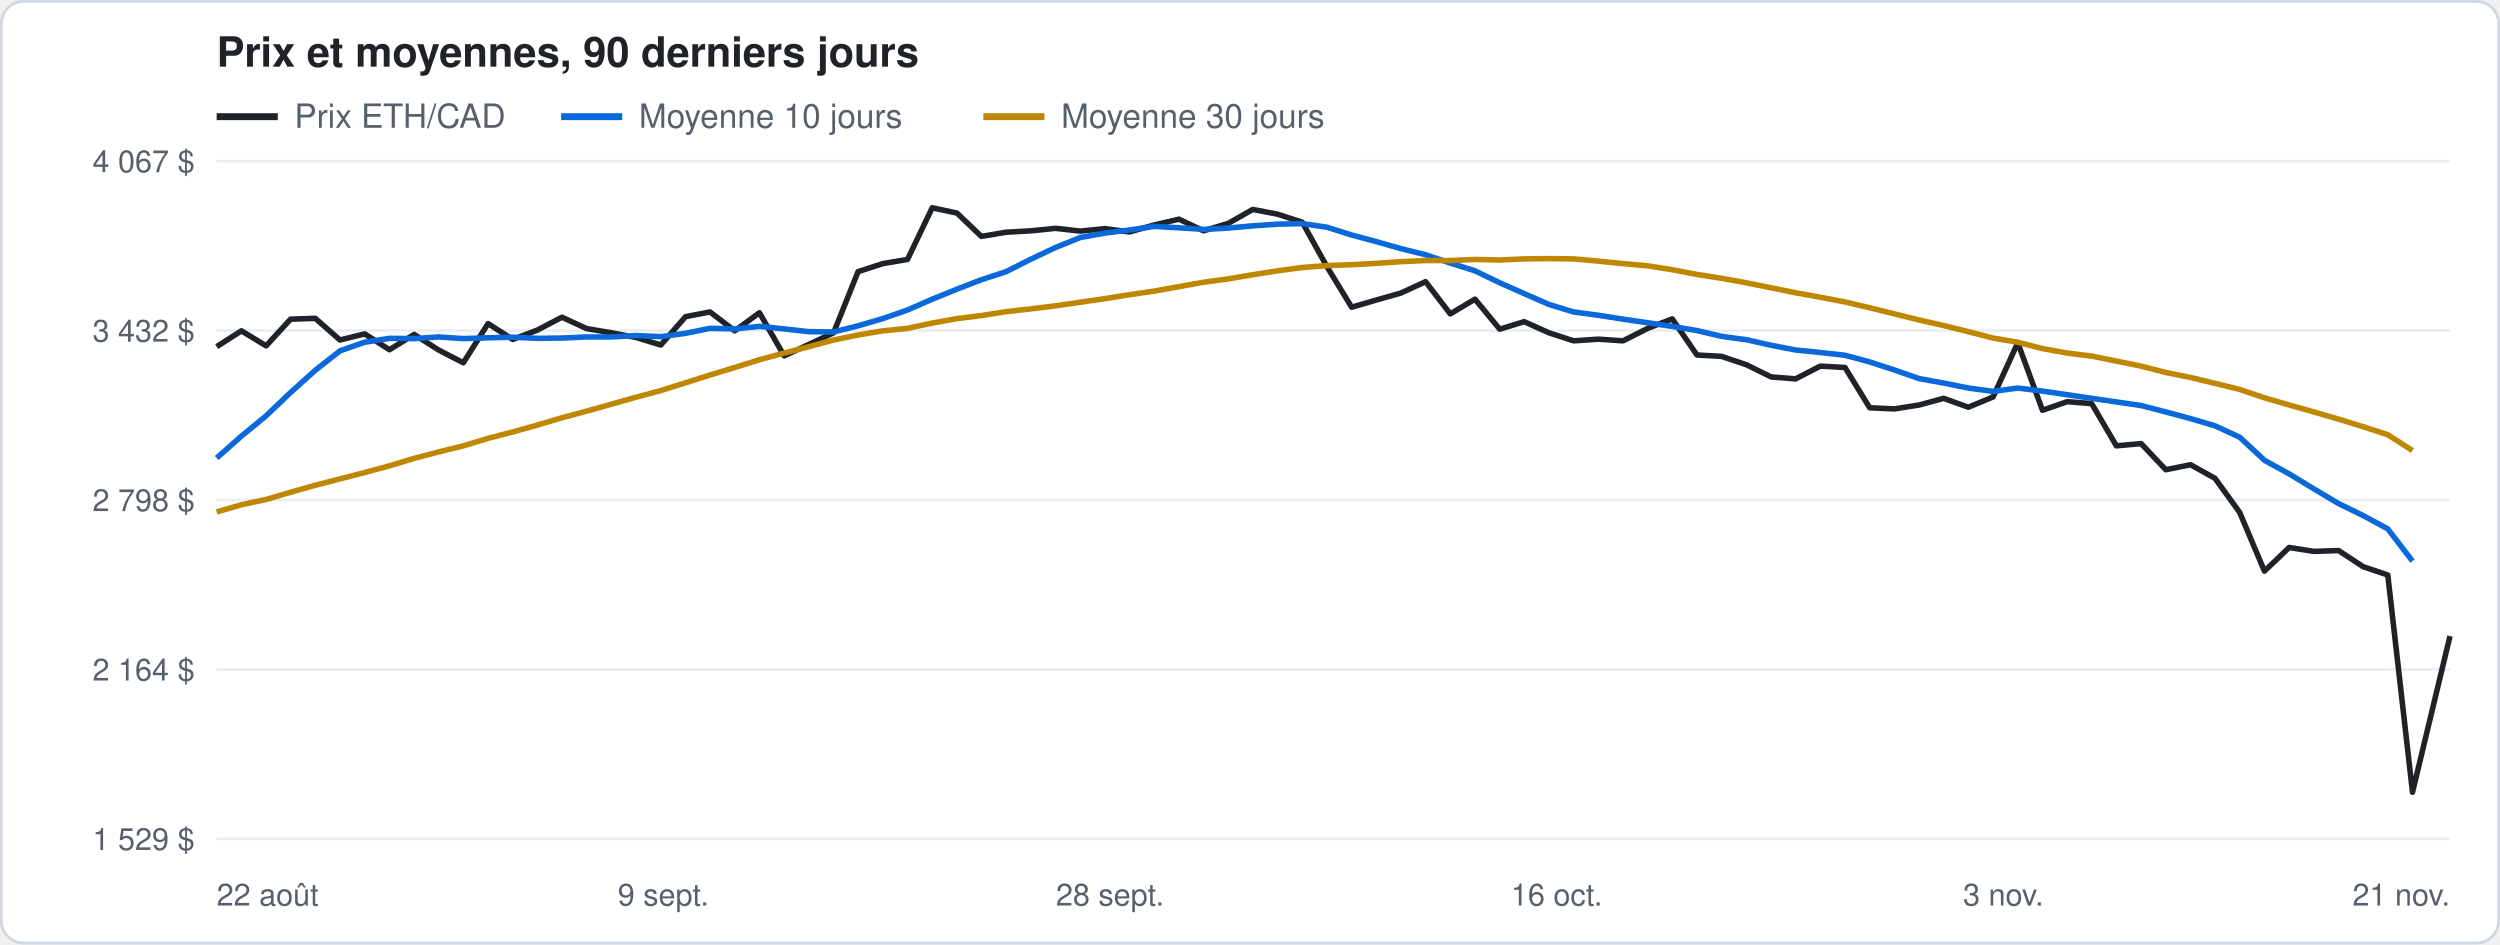
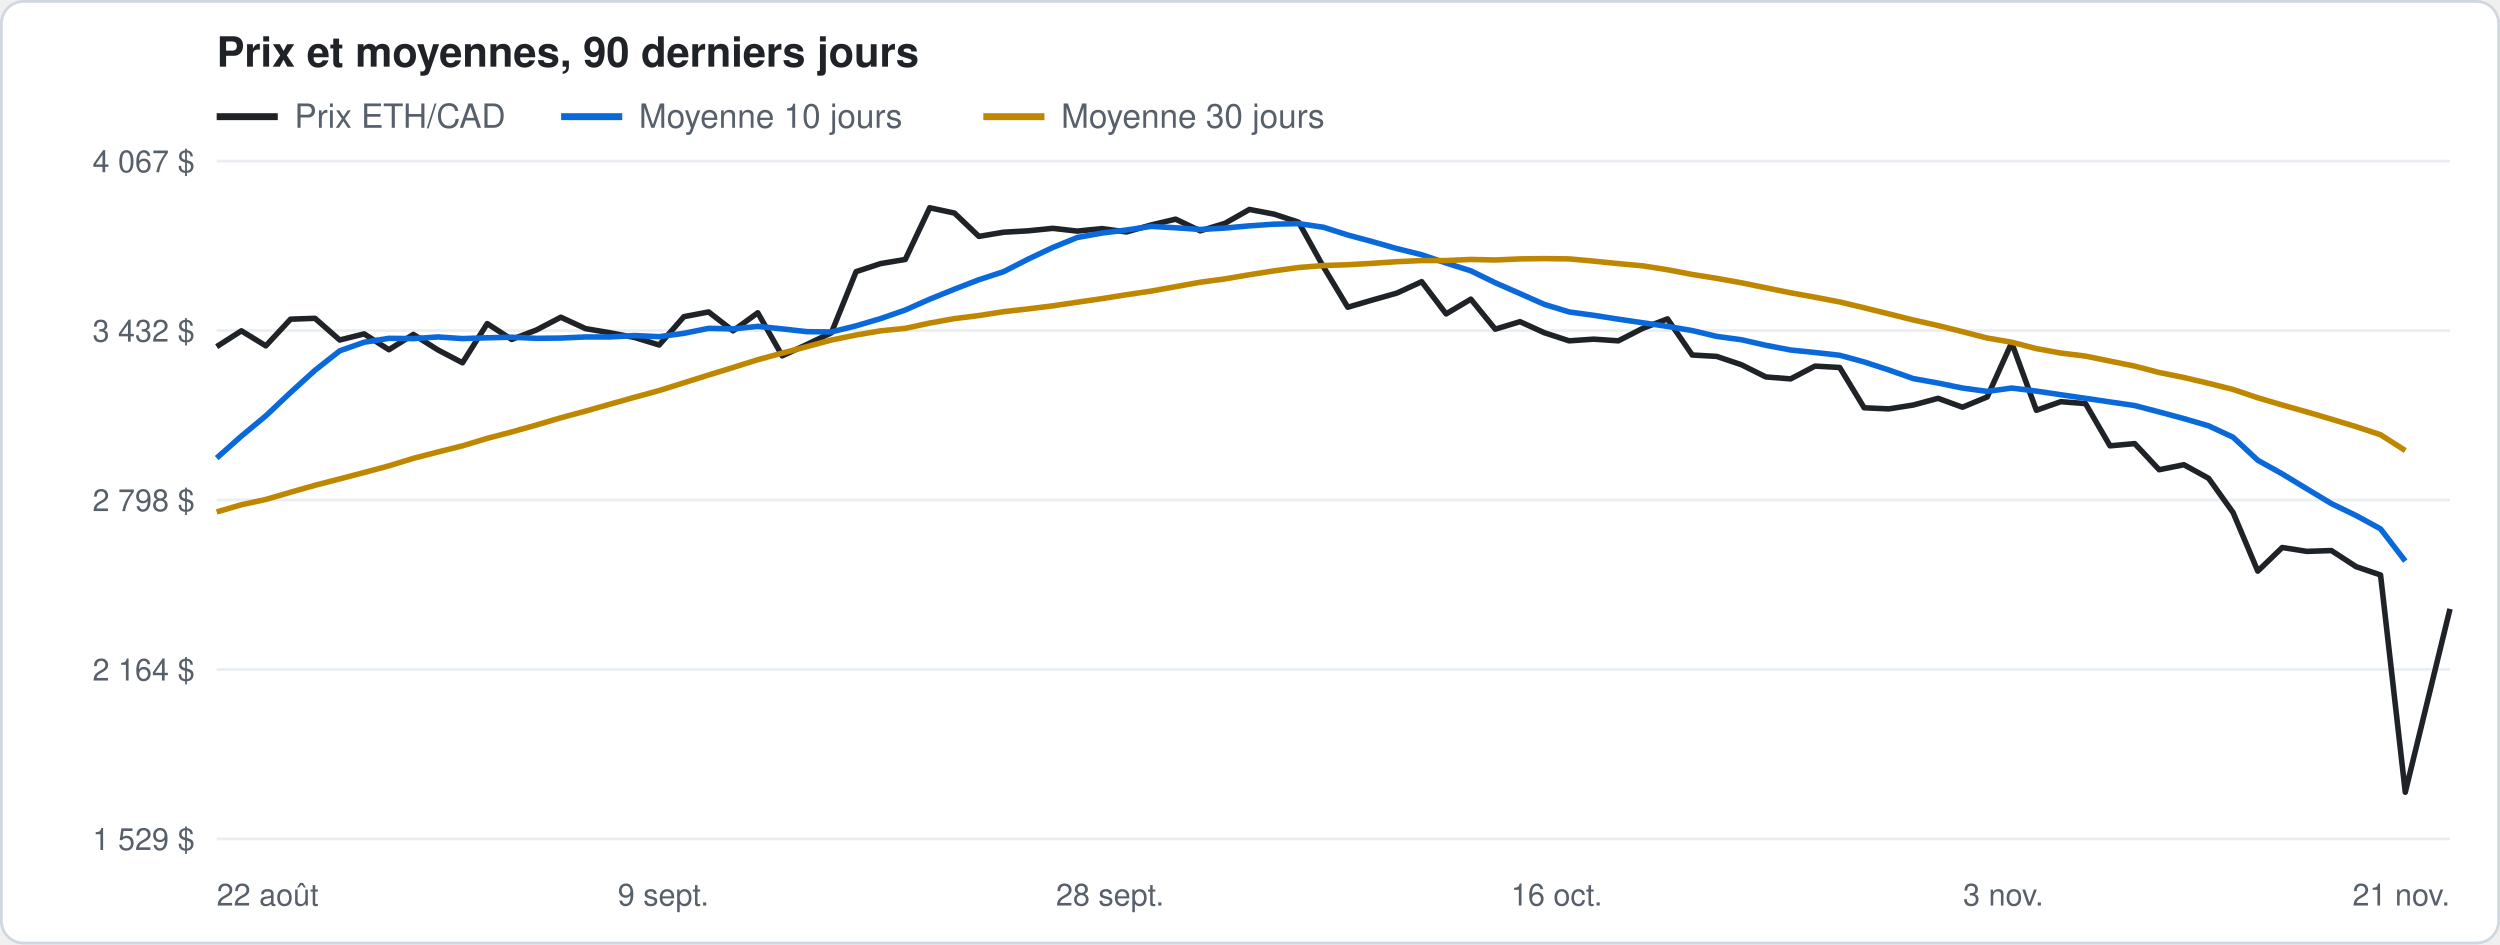
<svg xmlns="http://www.w3.org/2000/svg" width="900" height="340" viewBox="0 0 900 340" font-family="-apple-system, Segoe UI, Helvetica, Arial, sans-serif">
  <rect x="0.5" y="0.5" width="899" height="339" rx="8" fill="#ffffff" stroke="#d0d7de" />
  <text x="78" y="24" font-size="15" font-weight="600" fill="#1f2328">Prix et moyennes, 90 derniers jours</text>
  <line x1="78" y1="42" x2="100" y2="42" stroke="#1f2328" stroke-width="2.5" />
  <text x="106" y="46" font-size="12" fill="#57606a">Prix ETH/CAD</text>
  <line x1="202" y1="42" x2="224" y2="42" stroke="#0969da" stroke-width="2.5" />
  <text x="230" y="46" font-size="12" fill="#57606a">Moyenne 10 jours</text>
  <line x1="354" y1="42" x2="376" y2="42" stroke="#bf8700" stroke-width="2.5" />
  <text x="382" y="46" font-size="12" fill="#57606a">Moyenne 30 jours</text>
  <line x1="78" y1="302.0" x2="882" y2="302.0" stroke="#eaeef2" />
  <text x="70" y="306.0" font-size="11" fill="#57606a" text-anchor="end">1 529 $</text>
  <line x1="78" y1="241.0" x2="882" y2="241.0" stroke="#eaeef2" />
  <text x="70" y="245.0" font-size="11" fill="#57606a" text-anchor="end">2 164 $</text>
  <line x1="78" y1="180.0" x2="882" y2="180.0" stroke="#eaeef2" />
  <text x="70" y="184.0" font-size="11" fill="#57606a" text-anchor="end">2 798 $</text>
  <line x1="78" y1="119.0" x2="882" y2="119.0" stroke="#eaeef2" />
  <text x="70" y="123.0" font-size="11" fill="#57606a" text-anchor="end">3 432 $</text>
  <line x1="78" y1="58.0" x2="882" y2="58.0" stroke="#eaeef2" />
  <text x="70" y="62.0" font-size="11" fill="#57606a" text-anchor="end">4 067 $</text>
  <text x="78.0" y="326" font-size="11" fill="#57606a" text-anchor="start">22 août</text>
  <text x="238.8" y="326" font-size="11" fill="#57606a" text-anchor="middle">9 sept.</text>
  <text x="399.6" y="326" font-size="11" fill="#57606a" text-anchor="middle">28 sept.</text>
  <text x="560.4" y="326" font-size="11" fill="#57606a" text-anchor="middle">16 oct.</text>
  <text x="721.2" y="326" font-size="11" fill="#57606a" text-anchor="middle">3 nov.</text>
  <text x="882.0" y="326" font-size="11" fill="#57606a" text-anchor="end">21 nov.</text>
-   <polyline points="78.0,124.8 86.9,119.1 95.8,124.5 104.6,114.9 113.5,114.6 122.4,122.4 131.3,120.2 140.2,125.9 149.1,120.4 157.9,126.0 166.8,130.6 175.7,116.5 184.6,122.2 193.5,118.8 202.3,114.2 211.2,118.3 220.1,119.8 229.0,121.5 237.9,124.2 246.8,114.0 255.6,112.3 264.5,119.1 273.4,112.6 282.3,128.1 291.2,124.0 300.1,119.8 308.9,97.8 317.8,94.9 326.7,93.4 335.6,74.8 344.5,76.7 353.3,85.1 362.2,83.6 371.1,83.1 380.0,82.2 388.9,83.2 397.8,82.3 406.6,83.5 415.5,81.0 424.4,78.9 433.3,83.1 442.2,80.4 451.0,75.4 459.9,77.1 468.8,80.0 477.7,96.0 486.6,110.6 495.5,108.0 504.3,105.5 513.2,101.4 522.1,113.0 531.0,107.7 539.9,118.5 548.7,115.8 557.6,119.8 566.5,122.7 575.4,122.1 584.3,122.7 593.2,118.2 602.0,114.8 610.9,127.8 619.8,128.3 628.7,131.3 637.6,135.7 646.4,136.4 655.3,131.8 664.2,132.3 673.1,146.8 682.0,147.2 690.9,145.8 699.7,143.4 708.6,146.6 717.5,142.9 726.4,123.4 735.3,147.7 744.2,144.6 753.0,145.3 761.9,160.5 770.8,159.7 779.7,169.1 788.6,167.3 797.4,172.2 806.3,184.5 815.2,205.6 824.1,197.1 833.0,198.5 841.9,198.2 850.7,204.0 859.6,207.0 868.5,285.2 882.0,229.0" fill="none" stroke="#1f2328" stroke-width="2" stroke-linejoin="round" />
-   <polyline points="78.0,164.9 86.9,157.0 95.8,149.7 104.6,141.3 113.5,133.3 122.4,126.3 131.3,123.2 140.2,121.8 149.1,121.9 157.9,121.3 166.8,121.9 175.7,121.6 184.6,121.4 193.5,121.8 202.3,121.7 211.2,121.3 220.1,121.3 229.0,120.8 237.9,121.2 246.8,120.0 255.6,118.2 264.5,118.4 273.4,117.5 282.3,118.4 291.2,119.4 300.1,119.5 308.9,117.3 317.8,114.7 326.7,111.6 335.6,107.7 344.5,104.1 353.3,100.7 362.2,97.8 371.1,93.3 380.0,89.1 388.9,85.5 397.8,83.9 406.6,82.8 415.5,81.5 424.4,82.0 433.3,82.6 442.2,82.1 451.0,81.3 459.9,80.7 468.8,80.5 477.7,81.8 486.6,84.6 495.5,87.0 504.3,89.5 513.2,91.7 522.1,94.7 531.0,97.5 539.9,101.8 548.7,105.7 557.6,109.6 566.5,112.3 575.4,113.5 584.3,114.9 593.2,116.2 602.0,117.5 610.9,119.0 619.8,121.1 628.7,122.3 637.6,124.3 646.4,126.0 655.3,126.9 664.2,127.9 673.1,130.3 682.0,133.2 690.9,136.3 699.7,137.9 708.6,139.7 717.5,140.9 726.4,139.7 735.3,140.8 744.2,142.1 753.0,143.4 761.9,144.7 770.8,146.0 779.7,148.3 788.6,150.7 797.4,153.3 806.3,157.4 815.2,165.7 824.1,170.6 833.0,176.0 841.9,181.3 850.7,185.6 859.6,190.4 868.5,202.0" fill="none" stroke="#0969da" stroke-width="2" stroke-linejoin="round" />
-   <polyline points="78.0,184.3 86.9,181.7 95.8,179.8 104.6,177.2 113.5,174.7 122.4,172.4 131.3,170.1 140.2,167.7 149.1,165.0 157.9,162.7 166.8,160.5 175.7,157.8 184.6,155.5 193.5,153.0 202.3,150.4 211.2,148.0 220.1,145.5 229.0,143.0 237.9,140.6 246.8,137.8 255.6,135.0 264.5,132.3 273.4,129.5 282.3,127.1 291.2,124.8 300.1,122.4 308.9,120.6 317.8,119.1 326.7,118.2 335.6,116.3 344.5,114.7 353.3,113.6 362.2,112.2 371.1,111.2 380.0,110.1 388.9,108.8 397.8,107.5 406.6,106.1 415.5,104.8 424.4,103.2 433.3,101.6 442.2,100.4 451.0,98.9 459.9,97.5 468.8,96.3 477.7,95.6 486.6,95.3 495.5,94.8 504.3,94.2 513.2,93.8 522.1,93.8 531.0,93.4 539.9,93.6 548.7,93.2 557.6,93.1 566.5,93.2 575.4,94.0 584.3,94.9 593.2,95.7 602.0,97.1 610.9,98.8 619.8,100.2 628.7,101.8 637.6,103.6 646.4,105.4 655.3,107.0 664.2,108.7 673.1,110.8 682.0,113.0 690.9,115.2 699.7,117.2 708.6,119.4 717.5,121.7 726.4,123.2 735.3,125.5 744.2,127.1 753.0,128.2 761.9,130.0 770.8,131.8 779.7,134.1 788.6,135.9 797.4,138.0 806.3,140.2 815.2,143.2 824.1,145.8 833.0,148.3 841.9,150.9 850.7,153.6 859.6,156.5 868.5,162.2" fill="none" stroke="#bf8700" stroke-width="2" stroke-linejoin="round" />
+   <polyline points="78.0,124.8 86.9,119.1 95.7,124.5 104.6,114.9 113.4,114.6 122.3,122.4 131.1,120.2 140.0,125.9 148.8,120.4 157.7,126.0 166.5,130.6 175.4,116.5 184.2,122.2 193.1,118.8 201.9,114.2 210.8,118.3 219.6,119.8 228.5,121.5 237.3,124.2 246.2,114.0 255.1,112.3 263.9,119.1 272.8,112.6 281.6,128.1 290.5,124.0 299.3,119.8 308.2,97.8 317.0,94.9 325.9,93.4 334.7,74.8 343.6,76.7 352.4,85.1 361.3,83.6 370.1,83.1 379.0,82.2 387.8,83.2 396.7,82.3 405.5,83.5 414.4,81.0 423.2,78.9 432.1,83.1 441.0,80.4 449.8,75.4 458.7,77.1 467.5,80.0 476.4,96.0 485.2,110.6 494.1,108.0 502.9,105.5 511.8,101.4 520.6,113.0 529.5,107.7 538.3,118.5 547.2,115.8 556.0,119.8 564.9,122.7 573.7,122.1 582.6,122.7 591.4,118.2 600.3,114.8 609.2,127.8 618.0,128.3 626.9,131.3 635.7,135.7 644.6,136.4 653.4,131.8 662.3,132.3 671.1,146.8 680.0,147.2 688.8,145.8 697.7,143.4 706.5,146.6 715.4,142.9 724.2,123.4 733.1,147.7 741.9,144.6 750.8,145.3 759.6,160.5 768.5,159.7 777.3,169.1 786.2,167.3 795.1,172.2 803.9,184.5 812.8,205.6 821.6,197.1 830.5,198.5 839.3,198.2 848.2,204.0 857.0,207.0 865.9,285.2 882.0,219.2" fill="none" stroke="#1f2328" stroke-width="2" stroke-linejoin="round" />
+   <polyline points="78.0,164.9 86.9,157.0 95.7,149.7 104.6,141.3 113.4,133.3 122.3,126.3 131.1,123.2 140.0,121.8 148.8,121.9 157.7,121.3 166.5,121.9 175.4,121.6 184.2,121.4 193.1,121.8 201.9,121.7 210.8,121.3 219.6,121.3 228.5,120.8 237.3,121.2 246.2,120.0 255.1,118.2 263.9,118.4 272.8,117.5 281.6,118.4 290.5,119.4 299.3,119.5 308.2,117.3 317.0,114.7 325.9,111.6 334.7,107.7 343.6,104.1 352.4,100.7 361.3,97.8 370.1,93.3 379.0,89.1 387.8,85.5 396.7,83.9 405.5,82.8 414.4,81.5 423.2,82.0 432.1,82.6 441.0,82.1 449.8,81.3 458.7,80.7 467.5,80.5 476.4,81.8 485.2,84.6 494.1,87.0 502.9,89.5 511.8,91.7 520.6,94.7 529.5,97.5 538.3,101.8 547.2,105.7 556.0,109.6 564.9,112.3 573.7,113.5 582.6,114.9 591.4,116.2 600.3,117.5 609.2,119.0 618.0,121.1 626.9,122.3 635.7,124.3 644.6,126.0 653.4,126.9 662.3,127.9 671.1,130.3 680.0,133.2 688.8,136.3 697.7,137.9 706.5,139.7 715.4,140.9 724.2,139.7 733.1,140.8 741.9,142.1 750.8,143.4 759.6,144.7 768.5,146.0 777.3,148.3 786.2,150.7 795.1,153.3 803.9,157.4 812.8,165.7 821.6,170.6 830.5,176.0 839.3,181.3 848.2,185.6 857.0,190.4 865.9,202.0" fill="none" stroke="#0969da" stroke-width="2" stroke-linejoin="round" />
+   <polyline points="78.0,184.3 86.9,181.7 95.7,179.8 104.6,177.2 113.4,174.7 122.3,172.4 131.1,170.1 140.0,167.7 148.8,165.0 157.7,162.7 166.5,160.5 175.4,157.8 184.2,155.5 193.1,153.0 201.9,150.4 210.8,148.0 219.6,145.5 228.5,143.0 237.3,140.6 246.2,137.8 255.1,135.0 263.9,132.3 272.8,129.5 281.6,127.1 290.5,124.8 299.3,122.4 308.2,120.6 317.0,119.1 325.9,118.2 334.7,116.3 343.6,114.7 352.4,113.6 361.3,112.2 370.1,111.2 379.0,110.1 387.8,108.8 396.7,107.5 405.5,106.1 414.4,104.8 423.2,103.2 432.1,101.6 441.0,100.4 449.8,98.9 458.7,97.5 467.5,96.3 476.4,95.6 485.2,95.3 494.1,94.8 502.9,94.2 511.8,93.8 520.6,93.8 529.5,93.4 538.3,93.6 547.2,93.2 556.0,93.1 564.9,93.2 573.7,94.0 582.6,94.9 591.4,95.7 600.3,97.1 609.2,98.8 618.0,100.2 626.9,101.8 635.7,103.6 644.6,105.4 653.4,107.0 662.3,108.7 671.1,110.8 680.0,113.0 688.8,115.2 697.7,117.2 706.5,119.4 715.4,121.7 724.2,123.2 733.1,125.5 741.9,127.1 750.8,128.2 759.6,130.0 768.5,131.8 777.3,134.1 786.2,135.9 795.1,138.0 803.9,140.2 812.8,143.2 821.6,145.8 830.5,148.3 839.3,150.9 848.2,153.6 857.0,156.5 865.9,162.2" fill="none" stroke="#bf8700" stroke-width="2" stroke-linejoin="round" />
</svg>
